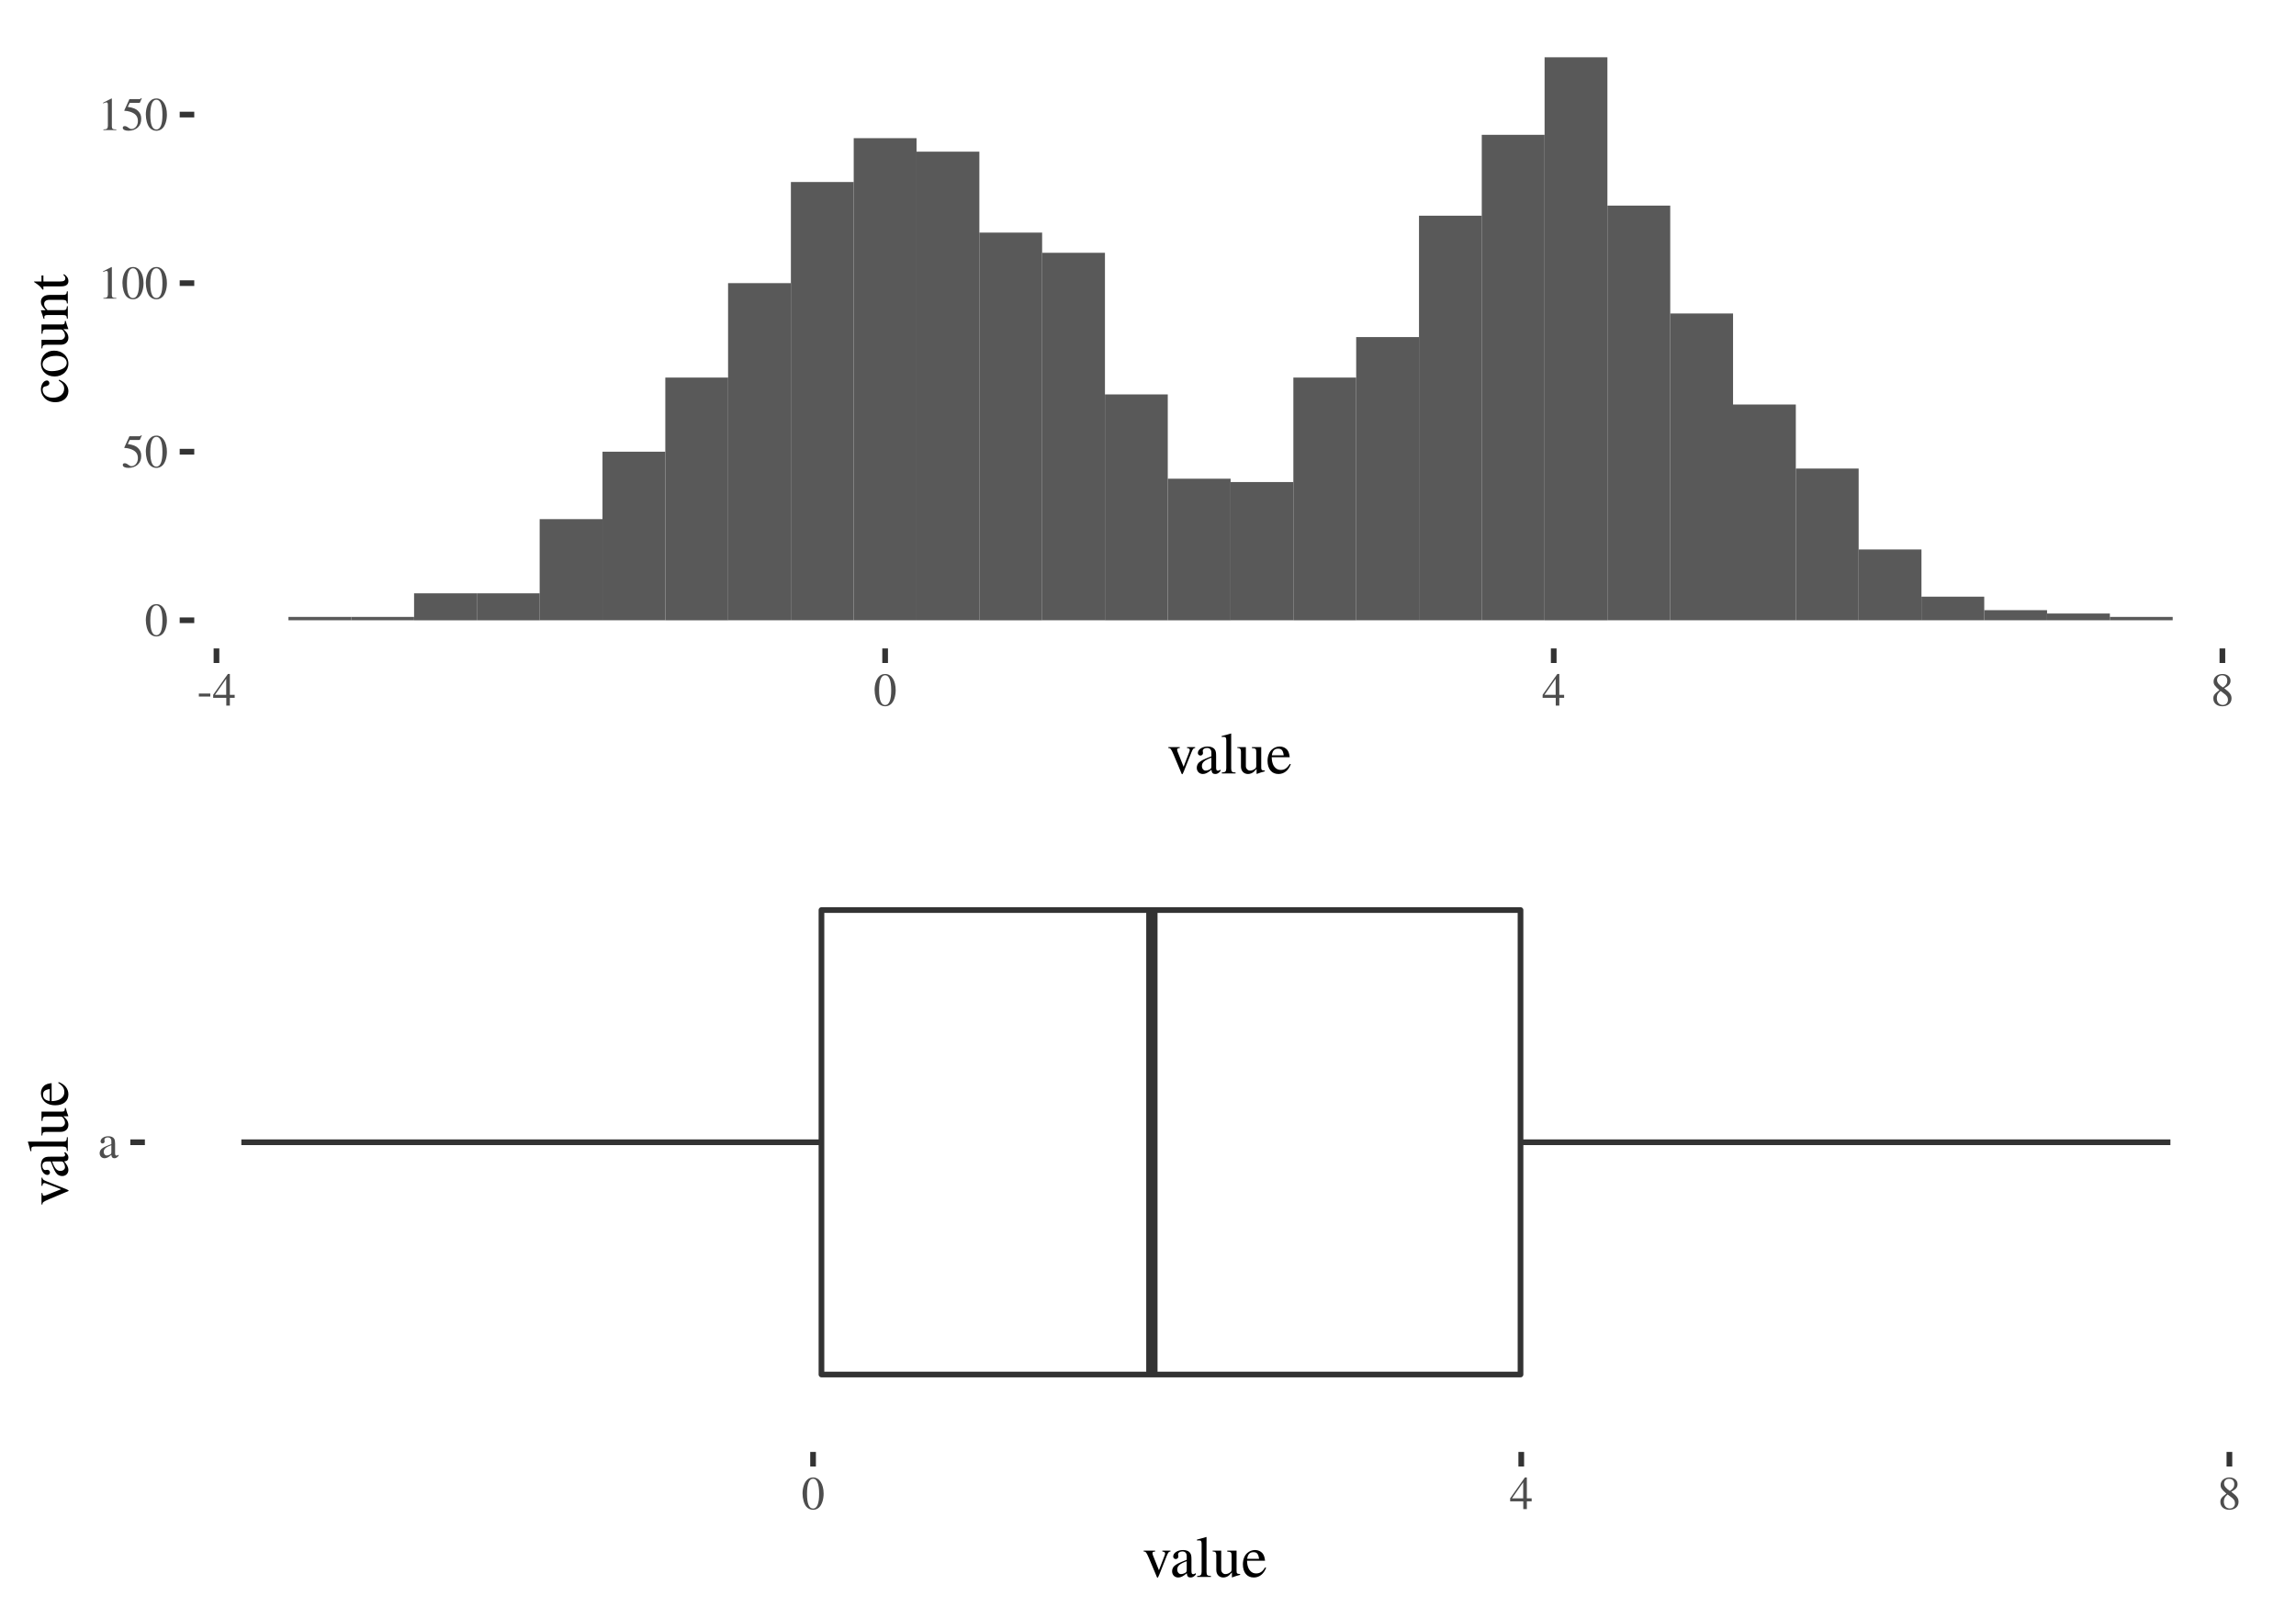
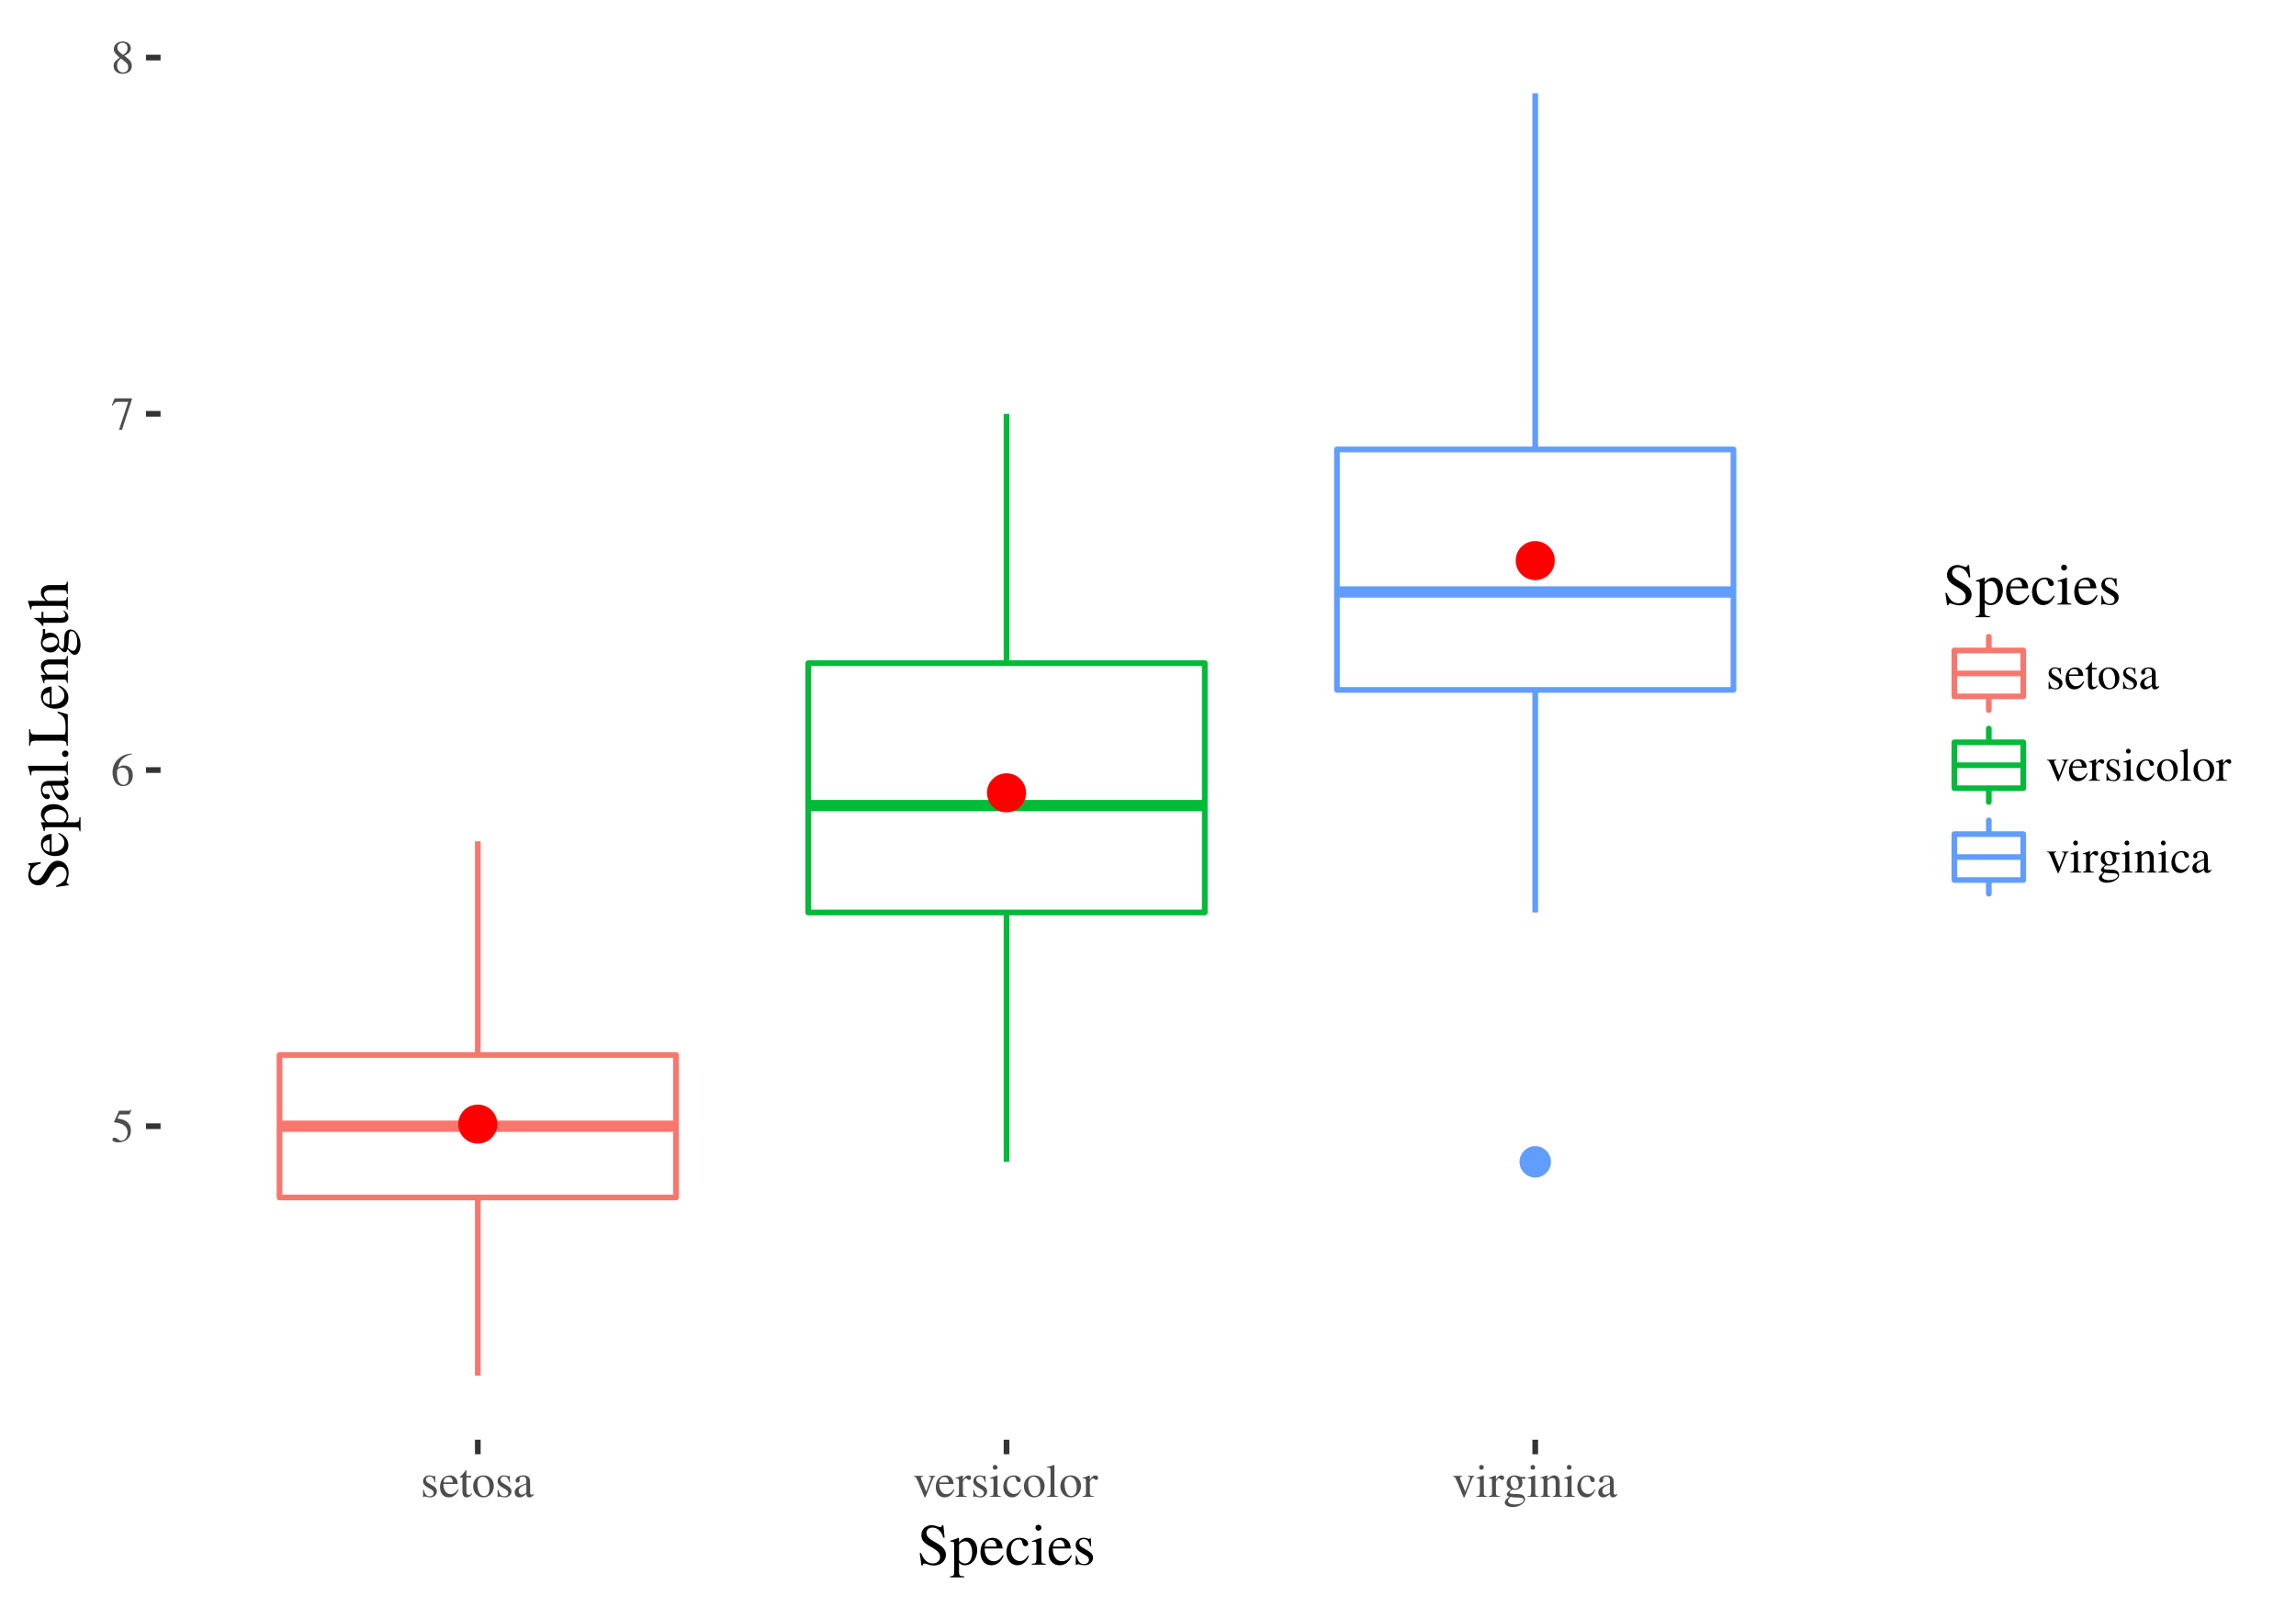
<svg xmlns="http://www.w3.org/2000/svg" viewBox="0 0 432.00 302.40">
  <defs>
    <style type="text/css">
    line, polyline, path, rect, circle {
      fill: none;
      stroke: #000000;
      stroke-linecap: round;
      stroke-linejoin: round;
      stroke-miterlimit: 10.00;
    }
  </style>
  </defs>
  <rect width="100%" height="100%" style="stroke: none; fill: #FFFFFF;" />
  <defs>
-     <clipPath id="cpMi41MTc2N2UtMTR8NDMyfDE1MS4yfDA=">
-       <rect x="0.00" y="0.00" width="432.00" height="151.20" />
+     <clipPath id="cpMzAuMjEwMXwzNDguNTQ3fDI3MC45MTZ8NS40Nzk0NQ==">
+       <rect x="30.21" y="5.48" width="318.34" height="265.44" />
    </clipPath>
  </defs>
-   <defs>
-     <clipPath id="cpMHw0MzJ8MzAyLjR8MA==">
-       <rect x="0.00" y="0.00" width="432.00" height="302.40" />
-     </clipPath>
-   </defs>
-   <defs>
-     <clipPath id="cpMzYuNTQ3MXw0MjYuNTIxfDEyMi4wMnw1LjQ3OTQ1">
-       <rect x="36.55" y="5.48" width="389.97" height="116.54" />
-     </clipPath>
-   </defs>
-   <rect x="54.27" y="116.09" width="11.82" height="0.63" style="stroke-width: 1.07; stroke: none; stroke-linecap: butt; fill: #595959;" clip-path="url(#cpMzYuNTQ3MXw0MjYuNTIxfDEyMi4wMnw1LjQ3OTQ1)" />
-   <rect x="66.09" y="116.09" width="11.82" height="0.63" style="stroke-width: 1.07; stroke: none; stroke-linecap: butt; fill: #595959;" clip-path="url(#cpMzYuNTQ3MXw0MjYuNTIxfDEyMi4wMnw1LjQ3OTQ1)" />
-   <rect x="77.91" y="111.65" width="11.82" height="5.08" style="stroke-width: 1.07; stroke: none; stroke-linecap: butt; fill: #595959;" clip-path="url(#cpMzYuNTQ3MXw0MjYuNTIxfDEyMi4wMnw1LjQ3OTQ1)" />
-   <rect x="89.73" y="111.65" width="11.82" height="5.08" style="stroke-width: 1.07; stroke: none; stroke-linecap: butt; fill: #595959;" clip-path="url(#cpMzYuNTQ3MXw0MjYuNTIxfDEyMi4wMnw1LjQ3OTQ1)" />
-   <rect x="101.54" y="97.69" width="11.82" height="19.03" style="stroke-width: 1.07; stroke: none; stroke-linecap: butt; fill: #595959;" clip-path="url(#cpMzYuNTQ3MXw0MjYuNTIxfDEyMi4wMnw1LjQ3OTQ1)" />
-   <rect x="113.36" y="85.00" width="11.82" height="31.72" style="stroke-width: 1.07; stroke: none; stroke-linecap: butt; fill: #595959;" clip-path="url(#cpMzYuNTQ3MXw0MjYuNTIxfDEyMi4wMnw1LjQ3OTQ1)" />
-   <rect x="125.18" y="71.05" width="11.82" height="45.68" style="stroke-width: 1.07; stroke: none; stroke-linecap: butt; fill: #595959;" clip-path="url(#cpMzYuNTQ3MXw0MjYuNTIxfDEyMi4wMnw1LjQ3OTQ1)" />
-   <rect x="136.99" y="53.28" width="11.82" height="63.44" style="stroke-width: 1.07; stroke: none; stroke-linecap: butt; fill: #595959;" clip-path="url(#cpMzYuNTQ3MXw0MjYuNTIxfDEyMi4wMnw1LjQ3OTQ1)" />
-   <rect x="148.81" y="34.25" width="11.82" height="82.47" style="stroke-width: 1.07; stroke: none; stroke-linecap: butt; fill: #595959;" clip-path="url(#cpMzYuNTQ3MXw0MjYuNTIxfDEyMi4wMnw1LjQ3OTQ1)" />
-   <rect x="160.63" y="26.00" width="11.82" height="90.72" style="stroke-width: 1.07; stroke: none; stroke-linecap: butt; fill: #595959;" clip-path="url(#cpMzYuNTQ3MXw0MjYuNTIxfDEyMi4wMnw1LjQ3OTQ1)" />
-   <rect x="172.45" y="28.54" width="11.82" height="88.18" style="stroke-width: 1.07; stroke: none; stroke-linecap: butt; fill: #595959;" clip-path="url(#cpMzYuNTQ3MXw0MjYuNTIxfDEyMi4wMnw1LjQ3OTQ1)" />
-   <rect x="184.26" y="43.77" width="11.82" height="72.96" style="stroke-width: 1.07; stroke: none; stroke-linecap: butt; fill: #595959;" clip-path="url(#cpMzYuNTQ3MXw0MjYuNTIxfDEyMi4wMnw1LjQ3OTQ1)" />
-   <rect x="196.08" y="47.57" width="11.82" height="69.15" style="stroke-width: 1.07; stroke: none; stroke-linecap: butt; fill: #595959;" clip-path="url(#cpMzYuNTQ3MXw0MjYuNTIxfDEyMi4wMnw1LjQ3OTQ1)" />
-   <rect x="207.90" y="74.22" width="11.82" height="42.51" style="stroke-width: 1.07; stroke: none; stroke-linecap: butt; fill: #595959;" clip-path="url(#cpMzYuNTQ3MXw0MjYuNTIxfDEyMi4wMnw1LjQ3OTQ1)" />
-   <rect x="219.72" y="90.08" width="11.82" height="26.65" style="stroke-width: 1.07; stroke: none; stroke-linecap: butt; fill: #595959;" clip-path="url(#cpMzYuNTQ3MXw0MjYuNTIxfDEyMi4wMnw1LjQ3OTQ1)" />
-   <rect x="231.53" y="90.71" width="11.82" height="26.01" style="stroke-width: 1.07; stroke: none; stroke-linecap: butt; fill: #595959;" clip-path="url(#cpMzYuNTQ3MXw0MjYuNTIxfDEyMi4wMnw1LjQ3OTQ1)" />
-   <rect x="243.35" y="71.05" width="11.82" height="45.68" style="stroke-width: 1.07; stroke: none; stroke-linecap: butt; fill: #595959;" clip-path="url(#cpMzYuNTQ3MXw0MjYuNTIxfDEyMi4wMnw1LjQ3OTQ1)" />
-   <rect x="255.17" y="63.43" width="11.82" height="53.29" style="stroke-width: 1.07; stroke: none; stroke-linecap: butt; fill: #595959;" clip-path="url(#cpMzYuNTQ3MXw0MjYuNTIxfDEyMi4wMnw1LjQ3OTQ1)" />
-   <rect x="266.99" y="40.59" width="11.82" height="76.13" style="stroke-width: 1.07; stroke: none; stroke-linecap: butt; fill: #595959;" clip-path="url(#cpMzYuNTQ3MXw0MjYuNTIxfDEyMi4wMnw1LjQ3OTQ1)" />
-   <rect x="278.80" y="25.37" width="11.82" height="91.35" style="stroke-width: 1.07; stroke: none; stroke-linecap: butt; fill: #595959;" clip-path="url(#cpMzYuNTQ3MXw0MjYuNTIxfDEyMi4wMnw1LjQ3OTQ1)" />
-   <rect x="290.62" y="10.78" width="11.82" height="105.95" style="stroke-width: 1.07; stroke: none; stroke-linecap: butt; fill: #595959;" clip-path="url(#cpMzYuNTQ3MXw0MjYuNTIxfDEyMi4wMnw1LjQ3OTQ1)" />
-   <rect x="302.44" y="38.69" width="11.82" height="78.03" style="stroke-width: 1.07; stroke: none; stroke-linecap: butt; fill: #595959;" clip-path="url(#cpMzYuNTQ3MXw0MjYuNTIxfDEyMi4wMnw1LjQ3OTQ1)" />
-   <rect x="314.26" y="58.99" width="11.82" height="57.73" style="stroke-width: 1.07; stroke: none; stroke-linecap: butt; fill: #595959;" clip-path="url(#cpMzYuNTQ3MXw0MjYuNTIxfDEyMi4wMnw1LjQ3OTQ1)" />
-   <rect x="326.07" y="76.12" width="11.82" height="40.60" style="stroke-width: 1.07; stroke: none; stroke-linecap: butt; fill: #595959;" clip-path="url(#cpMzYuNTQ3MXw0MjYuNTIxfDEyMi4wMnw1LjQ3OTQ1)" />
-   <rect x="337.89" y="88.17" width="11.82" height="28.55" style="stroke-width: 1.07; stroke: none; stroke-linecap: butt; fill: #595959;" clip-path="url(#cpMzYuNTQ3MXw0MjYuNTIxfDEyMi4wMnw1LjQ3OTQ1)" />
-   <rect x="349.71" y="103.40" width="11.82" height="13.32" style="stroke-width: 1.07; stroke: none; stroke-linecap: butt; fill: #595959;" clip-path="url(#cpMzYuNTQ3MXw0MjYuNTIxfDEyMi4wMnw1LjQ3OTQ1)" />
-   <rect x="361.52" y="112.28" width="11.82" height="4.44" style="stroke-width: 1.07; stroke: none; stroke-linecap: butt; fill: #595959;" clip-path="url(#cpMzYuNTQ3MXw0MjYuNTIxfDEyMi4wMnw1LjQ3OTQ1)" />
-   <rect x="373.34" y="114.82" width="11.82" height="1.90" style="stroke-width: 1.07; stroke: none; stroke-linecap: butt; fill: #595959;" clip-path="url(#cpMzYuNTQ3MXw0MjYuNTIxfDEyMi4wMnw1LjQ3OTQ1)" />
-   <rect x="385.16" y="115.45" width="11.82" height="1.27" style="stroke-width: 1.07; stroke: none; stroke-linecap: butt; fill: #595959;" clip-path="url(#cpMzYuNTQ3MXw0MjYuNTIxfDEyMi4wMnw1LjQ3OTQ1)" />
-   <rect x="396.98" y="116.09" width="11.82" height="0.63" style="stroke-width: 1.07; stroke: none; stroke-linecap: butt; fill: #595959;" clip-path="url(#cpMzYuNTQ3MXw0MjYuNTIxfDEyMi4wMnw1LjQ3OTQ1)" />
+   <line x1="89.90" y1="198.52" x2="89.90" y2="158.31" style="stroke-width: 1.07; stroke: #F8766D; stroke-linecap: butt;" clip-path="url(#cpMzAuMjEwMXwzNDguNTQ3fDI3MC45MTZ8NS40Nzk0NQ==)" />
+   <line x1="89.90" y1="225.34" x2="89.90" y2="258.85" style="stroke-width: 1.07; stroke: #F8766D; stroke-linecap: butt;" clip-path="url(#cpMzAuMjEwMXwzNDguNTQ3fDI3MC45MTZ8NS40Nzk0NQ==)" />
+   <polyline points="52.59,198.52 52.59,225.34 127.20,225.34 127.20,198.52 52.59,198.52 " style="stroke-width: 1.07; stroke: #F8766D; fill: #FFFFFF;" clip-path="url(#cpMzAuMjEwMXwzNDguNTQ3fDI3MC45MTZ8NS40Nzk0NQ==)" />
+   <line x1="52.59" y1="211.93" x2="127.20" y2="211.93" style="stroke-width: 2.13; stroke: #F8766D; stroke-linecap: butt;" clip-path="url(#cpMzAuMjEwMXwzNDguNTQ3fDI3MC45MTZ8NS40Nzk0NQ==)" />
+   <line x1="189.38" y1="124.79" x2="189.38" y2="77.87" style="stroke-width: 1.07; stroke: #00BA38; stroke-linecap: butt;" clip-path="url(#cpMzAuMjEwMXwzNDguNTQ3fDI3MC45MTZ8NS40Nzk0NQ==)" />
+   <line x1="189.38" y1="171.71" x2="189.38" y2="218.63" style="stroke-width: 1.07; stroke: #00BA38; stroke-linecap: butt;" clip-path="url(#cpMzAuMjEwMXwzNDguNTQ3fDI3MC45MTZ8NS40Nzk0NQ==)" />
+   <polyline points="152.07,124.79 152.07,171.71 226.68,171.71 226.68,124.79 152.07,124.79 " style="stroke-width: 1.07; stroke: #00BA38; fill: #FFFFFF;" clip-path="url(#cpMzAuMjEwMXwzNDguNTQ3fDI3MC45MTZ8NS40Nzk0NQ==)" />
+   <line x1="152.07" y1="151.60" x2="226.68" y2="151.60" style="stroke-width: 2.13; stroke: #00BA38; stroke-linecap: butt;" clip-path="url(#cpMzAuMjEwMXwzNDguNTQ3fDI3MC45MTZ8NS40Nzk0NQ==)" />
+   <circle cx="288.86" cy="218.63" r="1.95pt" style="stroke-width: 0.71; stroke: #619CFF; fill: #619CFF;" clip-path="url(#cpMzAuMjEwMXwzNDguNTQ3fDI3MC45MTZ8NS40Nzk0NQ==)" />
+   <line x1="288.86" y1="84.57" x2="288.86" y2="17.54" style="stroke-width: 1.07; stroke: #619CFF; stroke-linecap: butt;" clip-path="url(#cpMzAuMjEwMXwzNDguNTQ3fDI3MC45MTZ8NS40Nzk0NQ==)" />
+   <line x1="288.86" y1="129.82" x2="288.86" y2="171.71" style="stroke-width: 1.07; stroke: #619CFF; stroke-linecap: butt;" clip-path="url(#cpMzAuMjEwMXwzNDguNTQ3fDI3MC45MTZ8NS40Nzk0NQ==)" />
+   <polyline points="251.55,84.57 251.55,129.82 326.16,129.82 326.16,84.57 251.55,84.57 " style="stroke-width: 1.07; stroke: #619CFF; fill: #FFFFFF;" clip-path="url(#cpMzAuMjEwMXwzNDguNTQ3fDI3MC45MTZ8NS40Nzk0NQ==)" />
+   <line x1="251.55" y1="111.39" x2="326.16" y2="111.39" style="stroke-width: 2.13; stroke: #619CFF; stroke-linecap: butt;" clip-path="url(#cpMzAuMjEwMXwzNDguNTQ3fDI3MC45MTZ8NS40Nzk0NQ==)" />
+   <circle cx="89.90" cy="211.53" r="2.49pt" style="stroke-width: 0.71; stroke: #FF0000; fill: #FF0000;" clip-path="url(#cpMzAuMjEwMXwzNDguNTQ3fDI3MC45MTZ8NS40Nzk0NQ==)" />
+   <circle cx="189.38" cy="149.19" r="2.49pt" style="stroke-width: 0.71; stroke: #FF0000; fill: #FF0000;" clip-path="url(#cpMzAuMjEwMXwzNDguNTQ3fDI3MC45MTZ8NS40Nzk0NQ==)" />
+   <circle cx="288.86" cy="105.49" r="2.49pt" style="stroke-width: 0.71; stroke: #FF0000; fill: #FF0000;" clip-path="url(#cpMzAuMjEwMXwzNDguNTQ3fDI3MC45MTZ8NS40Nzk0NQ==)" />
  <defs>
    <clipPath id="cpMHw0MzJ8MzAyLjR8MA==">
      <rect x="0.00" y="0.00" width="432.00" height="302.40" />
    </clipPath>
  </defs>
  <g clip-path="url(#cpMHw0MzJ8MzAyLjR8MA==)">
-     <text x="27.22" y="119.64" style="font-size: 8.80px; fill: #4D4D4D; font-family: Nimbus Roman No9 L;" textLength="4.40px" lengthAdjust="spacingAndGlyphs">0</text>
+     <text x="20.88" y="214.84" style="font-size: 8.80px; fill: #4D4D4D; font-family: Nimbus Roman No9 L;" textLength="4.40px" lengthAdjust="spacingAndGlyphs">5</text>
  </g>
  <g clip-path="url(#cpMHw0MzJ8MzAyLjR8MA==)">
-     <text x="22.82" y="87.92" style="font-size: 8.80px; fill: #4D4D4D; font-family: Nimbus Roman No9 L;" textLength="8.80px" lengthAdjust="spacingAndGlyphs">50</text>
+     <text x="20.88" y="147.81" style="font-size: 8.80px; fill: #4D4D4D; font-family: Nimbus Roman No9 L;" textLength="4.40px" lengthAdjust="spacingAndGlyphs">6</text>
  </g>
  <g clip-path="url(#cpMHw0MzJ8MzAyLjR8MA==)">
-     <text x="18.42" y="56.20" style="font-size: 8.80px; fill: #4D4D4D; font-family: Nimbus Roman No9 L;" textLength="13.20px" lengthAdjust="spacingAndGlyphs">100</text>
+     <text x="20.88" y="80.79" style="font-size: 8.80px; fill: #4D4D4D; font-family: Nimbus Roman No9 L;" textLength="4.40px" lengthAdjust="spacingAndGlyphs">7</text>
  </g>
  <g clip-path="url(#cpMHw0MzJ8MzAyLjR8MA==)">
-     <text x="18.42" y="24.48" style="font-size: 8.80px; fill: #4D4D4D; font-family: Nimbus Roman No9 L;" textLength="13.20px" lengthAdjust="spacingAndGlyphs">150</text>
+     <text x="20.88" y="13.76" style="font-size: 8.80px; fill: #4D4D4D; font-family: Nimbus Roman No9 L;" textLength="4.40px" lengthAdjust="spacingAndGlyphs">8</text>
  </g>
-   <polyline points="33.81,116.72 36.55,116.72 " style="stroke-width: 1.07; stroke: #333333; stroke-linecap: butt;" clip-path="url(#cpMHw0MzJ8MzAyLjR8MA==)" />
-   <polyline points="33.81,85.00 36.55,85.00 " style="stroke-width: 1.07; stroke: #333333; stroke-linecap: butt;" clip-path="url(#cpMHw0MzJ8MzAyLjR8MA==)" />
-   <polyline points="33.81,53.28 36.55,53.28 " style="stroke-width: 1.07; stroke: #333333; stroke-linecap: butt;" clip-path="url(#cpMHw0MzJ8MzAyLjR8MA==)" />
-   <polyline points="33.81,21.56 36.55,21.56 " style="stroke-width: 1.07; stroke: #333333; stroke-linecap: butt;" clip-path="url(#cpMHw0MzJ8MzAyLjR8MA==)" />
-   <polyline points="40.73,124.76 40.73,122.02 " style="stroke-width: 1.07; stroke: #333333; stroke-linecap: butt;" clip-path="url(#cpMHw0MzJ8MzAyLjR8MA==)" />
-   <polyline points="166.54,124.76 166.54,122.02 " style="stroke-width: 1.07; stroke: #333333; stroke-linecap: butt;" clip-path="url(#cpMHw0MzJ8MzAyLjR8MA==)" />
-   <polyline points="292.34,124.76 292.34,122.02 " style="stroke-width: 1.07; stroke: #333333; stroke-linecap: butt;" clip-path="url(#cpMHw0MzJ8MzAyLjR8MA==)" />
-   <polyline points="418.15,124.76 418.15,122.02 " style="stroke-width: 1.07; stroke: #333333; stroke-linecap: butt;" clip-path="url(#cpMHw0MzJ8MzAyLjR8MA==)" />
+   <polyline points="27.47,211.93 30.21,211.93 " style="stroke-width: 1.07; stroke: #333333; stroke-linecap: butt;" clip-path="url(#cpMHw0MzJ8MzAyLjR8MA==)" />
+   <polyline points="27.47,144.90 30.21,144.90 " style="stroke-width: 1.07; stroke: #333333; stroke-linecap: butt;" clip-path="url(#cpMHw0MzJ8MzAyLjR8MA==)" />
+   <polyline points="27.47,77.87 30.21,77.87 " style="stroke-width: 1.07; stroke: #333333; stroke-linecap: butt;" clip-path="url(#cpMHw0MzJ8MzAyLjR8MA==)" />
+   <polyline points="27.47,10.84 30.21,10.84 " style="stroke-width: 1.07; stroke: #333333; stroke-linecap: butt;" clip-path="url(#cpMHw0MzJ8MzAyLjR8MA==)" />
+   <polyline points="89.90,273.66 89.90,270.92 " style="stroke-width: 1.07; stroke: #333333; stroke-linecap: butt;" clip-path="url(#cpMHw0MzJ8MzAyLjR8MA==)" />
+   <polyline points="189.38,273.66 189.38,270.92 " style="stroke-width: 1.07; stroke: #333333; stroke-linecap: butt;" clip-path="url(#cpMHw0MzJ8MzAyLjR8MA==)" />
+   <polyline points="288.86,273.66 288.86,270.92 " style="stroke-width: 1.07; stroke: #333333; stroke-linecap: butt;" clip-path="url(#cpMHw0MzJ8MzAyLjR8MA==)" />
  <g clip-path="url(#cpMHw0MzJ8MzAyLjR8MA==)">
-     <text x="37.07" y="132.78" style="font-size: 8.80px; fill: #4D4D4D; font-family: Nimbus Roman No9 L;" textLength="7.33px" lengthAdjust="spacingAndGlyphs">-4</text>
+     <text x="79.15" y="281.68" style="font-size: 8.80px; fill: #4D4D4D; font-family: Nimbus Roman No9 L;" textLength="21.50px" lengthAdjust="spacingAndGlyphs">setosa</text>
  </g>
  <g clip-path="url(#cpMHw0MzJ8MzAyLjR8MA==)">
-     <text x="164.34" y="132.78" style="font-size: 8.80px; fill: #4D4D4D; font-family: Nimbus Roman No9 L;" textLength="4.40px" lengthAdjust="spacingAndGlyphs">0</text>
+     <text x="171.79" y="281.68" style="font-size: 8.80px; fill: #4D4D4D; font-family: Nimbus Roman No9 L;" textLength="35.18px" lengthAdjust="spacingAndGlyphs">versicolor</text>
  </g>
  <g clip-path="url(#cpMHw0MzJ8MzAyLjR8MA==)">
-     <text x="290.14" y="132.78" style="font-size: 8.80px; fill: #4D4D4D; font-family: Nimbus Roman No9 L;" textLength="4.40px" lengthAdjust="spacingAndGlyphs">4</text>
+     <text x="273.22" y="281.68" style="font-size: 8.80px; fill: #4D4D4D; font-family: Nimbus Roman No9 L;" textLength="31.27px" lengthAdjust="spacingAndGlyphs">virginica</text>
  </g>
  <g clip-path="url(#cpMHw0MzJ8MzAyLjR8MA==)">
-     <text x="415.95" y="132.78" style="font-size: 8.80px; fill: #4D4D4D; font-family: Nimbus Roman No9 L;" textLength="4.40px" lengthAdjust="spacingAndGlyphs">8</text>
+     <text x="172.58" y="294.44" style="font-size: 11.00px; font-family: Nimbus Roman No9 L;" textLength="33.60px" lengthAdjust="spacingAndGlyphs">Species</text>
  </g>
  <g clip-path="url(#cpMHw0MzJ8MzAyLjR8MA==)">
-     <text x="219.62" y="145.54" style="font-size: 11.00px; font-family: Nimbus Roman No9 L;" textLength="23.83px" lengthAdjust="spacingAndGlyphs">value</text>
+     <text transform="translate(12.76,167.38) rotate(-90)" style="font-size: 11.00px; font-family: Nimbus Roman No9 L;" textLength="58.35px" lengthAdjust="spacingAndGlyphs">Sepal.Length</text>
  </g>
  <g clip-path="url(#cpMHw0MzJ8MzAyLjR8MA==)">
-     <text transform="translate(12.76,75.97) rotate(-90)" style="font-size: 11.00px; font-family: Nimbus Roman No9 L;" textLength="24.44px" lengthAdjust="spacingAndGlyphs">count</text>
+     <text x="365.56" y="113.76" style="font-size: 11.00px; font-family: Nimbus Roman No9 L;" textLength="33.60px" lengthAdjust="spacingAndGlyphs">Species</text>
  </g>
-   <defs>
-     <clipPath id="cpMi41MTc2N2UtMTR8NDMyfDMwMi40fDE1MS4y">
-       <rect x="0.00" y="151.20" width="432.00" height="151.20" />
-     </clipPath>
-   </defs>
-   <defs>
-     <clipPath id="cpMHw0MzJ8MzAyLjR8MA==">
-       <rect x="0.00" y="0.00" width="432.00" height="302.40" />
-     </clipPath>
-   </defs>
-   <defs>
-     <clipPath id="cpMjcuMjU3NXw0MjYuNTIxfDI3My4yMnwxNTYuNjc5">
-       <rect x="27.26" y="156.68" width="399.26" height="116.54" />
-     </clipPath>
-   </defs>
-   <line x1="286.09" y1="214.95" x2="408.37" y2="214.95" style="stroke-width: 1.07; stroke: #333333; stroke-linecap: butt;" clip-path="url(#cpMjcuMjU3NXw0MjYuNTIxfDI3My4yMnwxNTYuNjc5)" />
-   <line x1="154.56" y1="214.95" x2="45.41" y2="214.95" style="stroke-width: 1.07; stroke: #333333; stroke-linecap: butt;" clip-path="url(#cpMjcuMjU3NXw0MjYuNTIxfDI3My4yMnwxNTYuNjc5)" />
-   <polyline points="286.09,258.65 154.56,258.65 154.56,171.25 286.09,171.25 286.09,258.65 " style="stroke-width: 1.07; stroke: #333333; fill: #FFFFFF;" clip-path="url(#cpMjcuMjU3NXw0MjYuNTIxfDI3My4yMnwxNTYuNjc5)" />
-   <line x1="216.73" y1="258.65" x2="216.73" y2="171.25" style="stroke-width: 2.13; stroke: #333333; stroke-linecap: butt;" clip-path="url(#cpMjcuMjU3NXw0MjYuNTIxfDI3My4yMnwxNTYuNjc5)" />
-   <defs>
-     <clipPath id="cpMHw0MzJ8MzAyLjR8MA==">
-       <rect x="0.00" y="0.00" width="432.00" height="302.40" />
-     </clipPath>
-   </defs>
+   <polyline points="374.20,133.63 374.20,131.04 " style="stroke-width: 1.07; stroke: #F8766D;" clip-path="url(#cpMHw0MzJ8MzAyLjR8MA==)" />
+   <polyline points="374.20,122.40 374.20,119.81 " style="stroke-width: 1.07; stroke: #F8766D;" clip-path="url(#cpMHw0MzJ8MzAyLjR8MA==)" />
+   <rect x="367.72" y="122.40" width="12.96" height="8.64" style="stroke-width: 1.07; stroke: #F8766D; fill: #FFFFFF;" clip-path="url(#cpMHw0MzJ8MzAyLjR8MA==)" />
+   <polyline points="367.72,126.72 380.68,126.72 " style="stroke-width: 1.07; stroke: #F8766D;" clip-path="url(#cpMHw0MzJ8MzAyLjR8MA==)" />
+   <polyline points="374.20,150.91 374.20,148.32 " style="stroke-width: 1.07; stroke: #00BA38;" clip-path="url(#cpMHw0MzJ8MzAyLjR8MA==)" />
+   <polyline points="374.20,139.68 374.20,137.09 " style="stroke-width: 1.07; stroke: #00BA38;" clip-path="url(#cpMHw0MzJ8MzAyLjR8MA==)" />
+   <rect x="367.72" y="139.68" width="12.96" height="8.64" style="stroke-width: 1.07; stroke: #00BA38; fill: #FFFFFF;" clip-path="url(#cpMHw0MzJ8MzAyLjR8MA==)" />
+   <polyline points="367.72,144.00 380.68,144.00 " style="stroke-width: 1.07; stroke: #00BA38;" clip-path="url(#cpMHw0MzJ8MzAyLjR8MA==)" />
+   <polyline points="374.20,168.19 374.20,165.60 " style="stroke-width: 1.07; stroke: #619CFF;" clip-path="url(#cpMHw0MzJ8MzAyLjR8MA==)" />
+   <polyline points="374.20,156.96 374.20,154.37 " style="stroke-width: 1.07; stroke: #619CFF;" clip-path="url(#cpMHw0MzJ8MzAyLjR8MA==)" />
+   <rect x="367.72" y="156.96" width="12.96" height="8.64" style="stroke-width: 1.07; stroke: #619CFF; fill: #FFFFFF;" clip-path="url(#cpMHw0MzJ8MzAyLjR8MA==)" />
+   <polyline points="367.72,161.28 380.68,161.28 " style="stroke-width: 1.07; stroke: #619CFF;" clip-path="url(#cpMHw0MzJ8MzAyLjR8MA==)" />
  <g clip-path="url(#cpMHw0MzJ8MzAyLjR8MA==)">
-     <text x="18.42" y="217.86" style="font-size: 8.80px; fill: #4D4D4D; font-family: Nimbus Roman No9 L;" textLength="3.91px" lengthAdjust="spacingAndGlyphs">a</text>
-   </g>
-   <polyline points="24.52,214.95 27.26,214.95 " style="stroke-width: 1.07; stroke: #333333; stroke-linecap: butt;" clip-path="url(#cpMHw0MzJ8MzAyLjR8MA==)" />
-   <polyline points="152.98,275.96 152.98,273.22 " style="stroke-width: 1.07; stroke: #333333; stroke-linecap: butt;" clip-path="url(#cpMHw0MzJ8MzAyLjR8MA==)" />
-   <polyline points="286.23,275.96 286.23,273.22 " style="stroke-width: 1.07; stroke: #333333; stroke-linecap: butt;" clip-path="url(#cpMHw0MzJ8MzAyLjR8MA==)" />
-   <polyline points="419.47,275.96 419.47,273.22 " style="stroke-width: 1.07; stroke: #333333; stroke-linecap: butt;" clip-path="url(#cpMHw0MzJ8MzAyLjR8MA==)" />
-   <g clip-path="url(#cpMHw0MzJ8MzAyLjR8MA==)">
-     <text x="150.78" y="283.98" style="font-size: 8.80px; fill: #4D4D4D; font-family: Nimbus Roman No9 L;" textLength="4.40px" lengthAdjust="spacingAndGlyphs">0</text>
+     <text x="385.00" y="129.63" style="font-size: 8.80px; font-family: Nimbus Roman No9 L;" textLength="21.50px" lengthAdjust="spacingAndGlyphs">setosa</text>
  </g>
  <g clip-path="url(#cpMHw0MzJ8MzAyLjR8MA==)">
-     <text x="284.03" y="283.98" style="font-size: 8.80px; fill: #4D4D4D; font-family: Nimbus Roman No9 L;" textLength="4.40px" lengthAdjust="spacingAndGlyphs">4</text>
+     <text x="385.00" y="146.91" style="font-size: 8.80px; font-family: Nimbus Roman No9 L;" textLength="35.18px" lengthAdjust="spacingAndGlyphs">versicolor</text>
  </g>
  <g clip-path="url(#cpMHw0MzJ8MzAyLjR8MA==)">
-     <text x="417.27" y="283.98" style="font-size: 8.80px; fill: #4D4D4D; font-family: Nimbus Roman No9 L;" textLength="4.40px" lengthAdjust="spacingAndGlyphs">8</text>
-   </g>
-   <g clip-path="url(#cpMHw0MzJ8MzAyLjR8MA==)">
-     <text x="214.98" y="296.74" style="font-size: 11.00px; font-family: Nimbus Roman No9 L;" textLength="23.83px" lengthAdjust="spacingAndGlyphs">value</text>
-   </g>
-   <g clip-path="url(#cpMHw0MzJ8MzAyLjR8MA==)">
-     <text transform="translate(12.76,226.86) rotate(-90)" style="font-size: 11.00px; font-family: Nimbus Roman No9 L;" textLength="23.83px" lengthAdjust="spacingAndGlyphs">value</text>
+     <text x="385.00" y="164.19" style="font-size: 8.80px; font-family: Nimbus Roman No9 L;" textLength="31.27px" lengthAdjust="spacingAndGlyphs">virginica</text>
  </g>
</svg>
